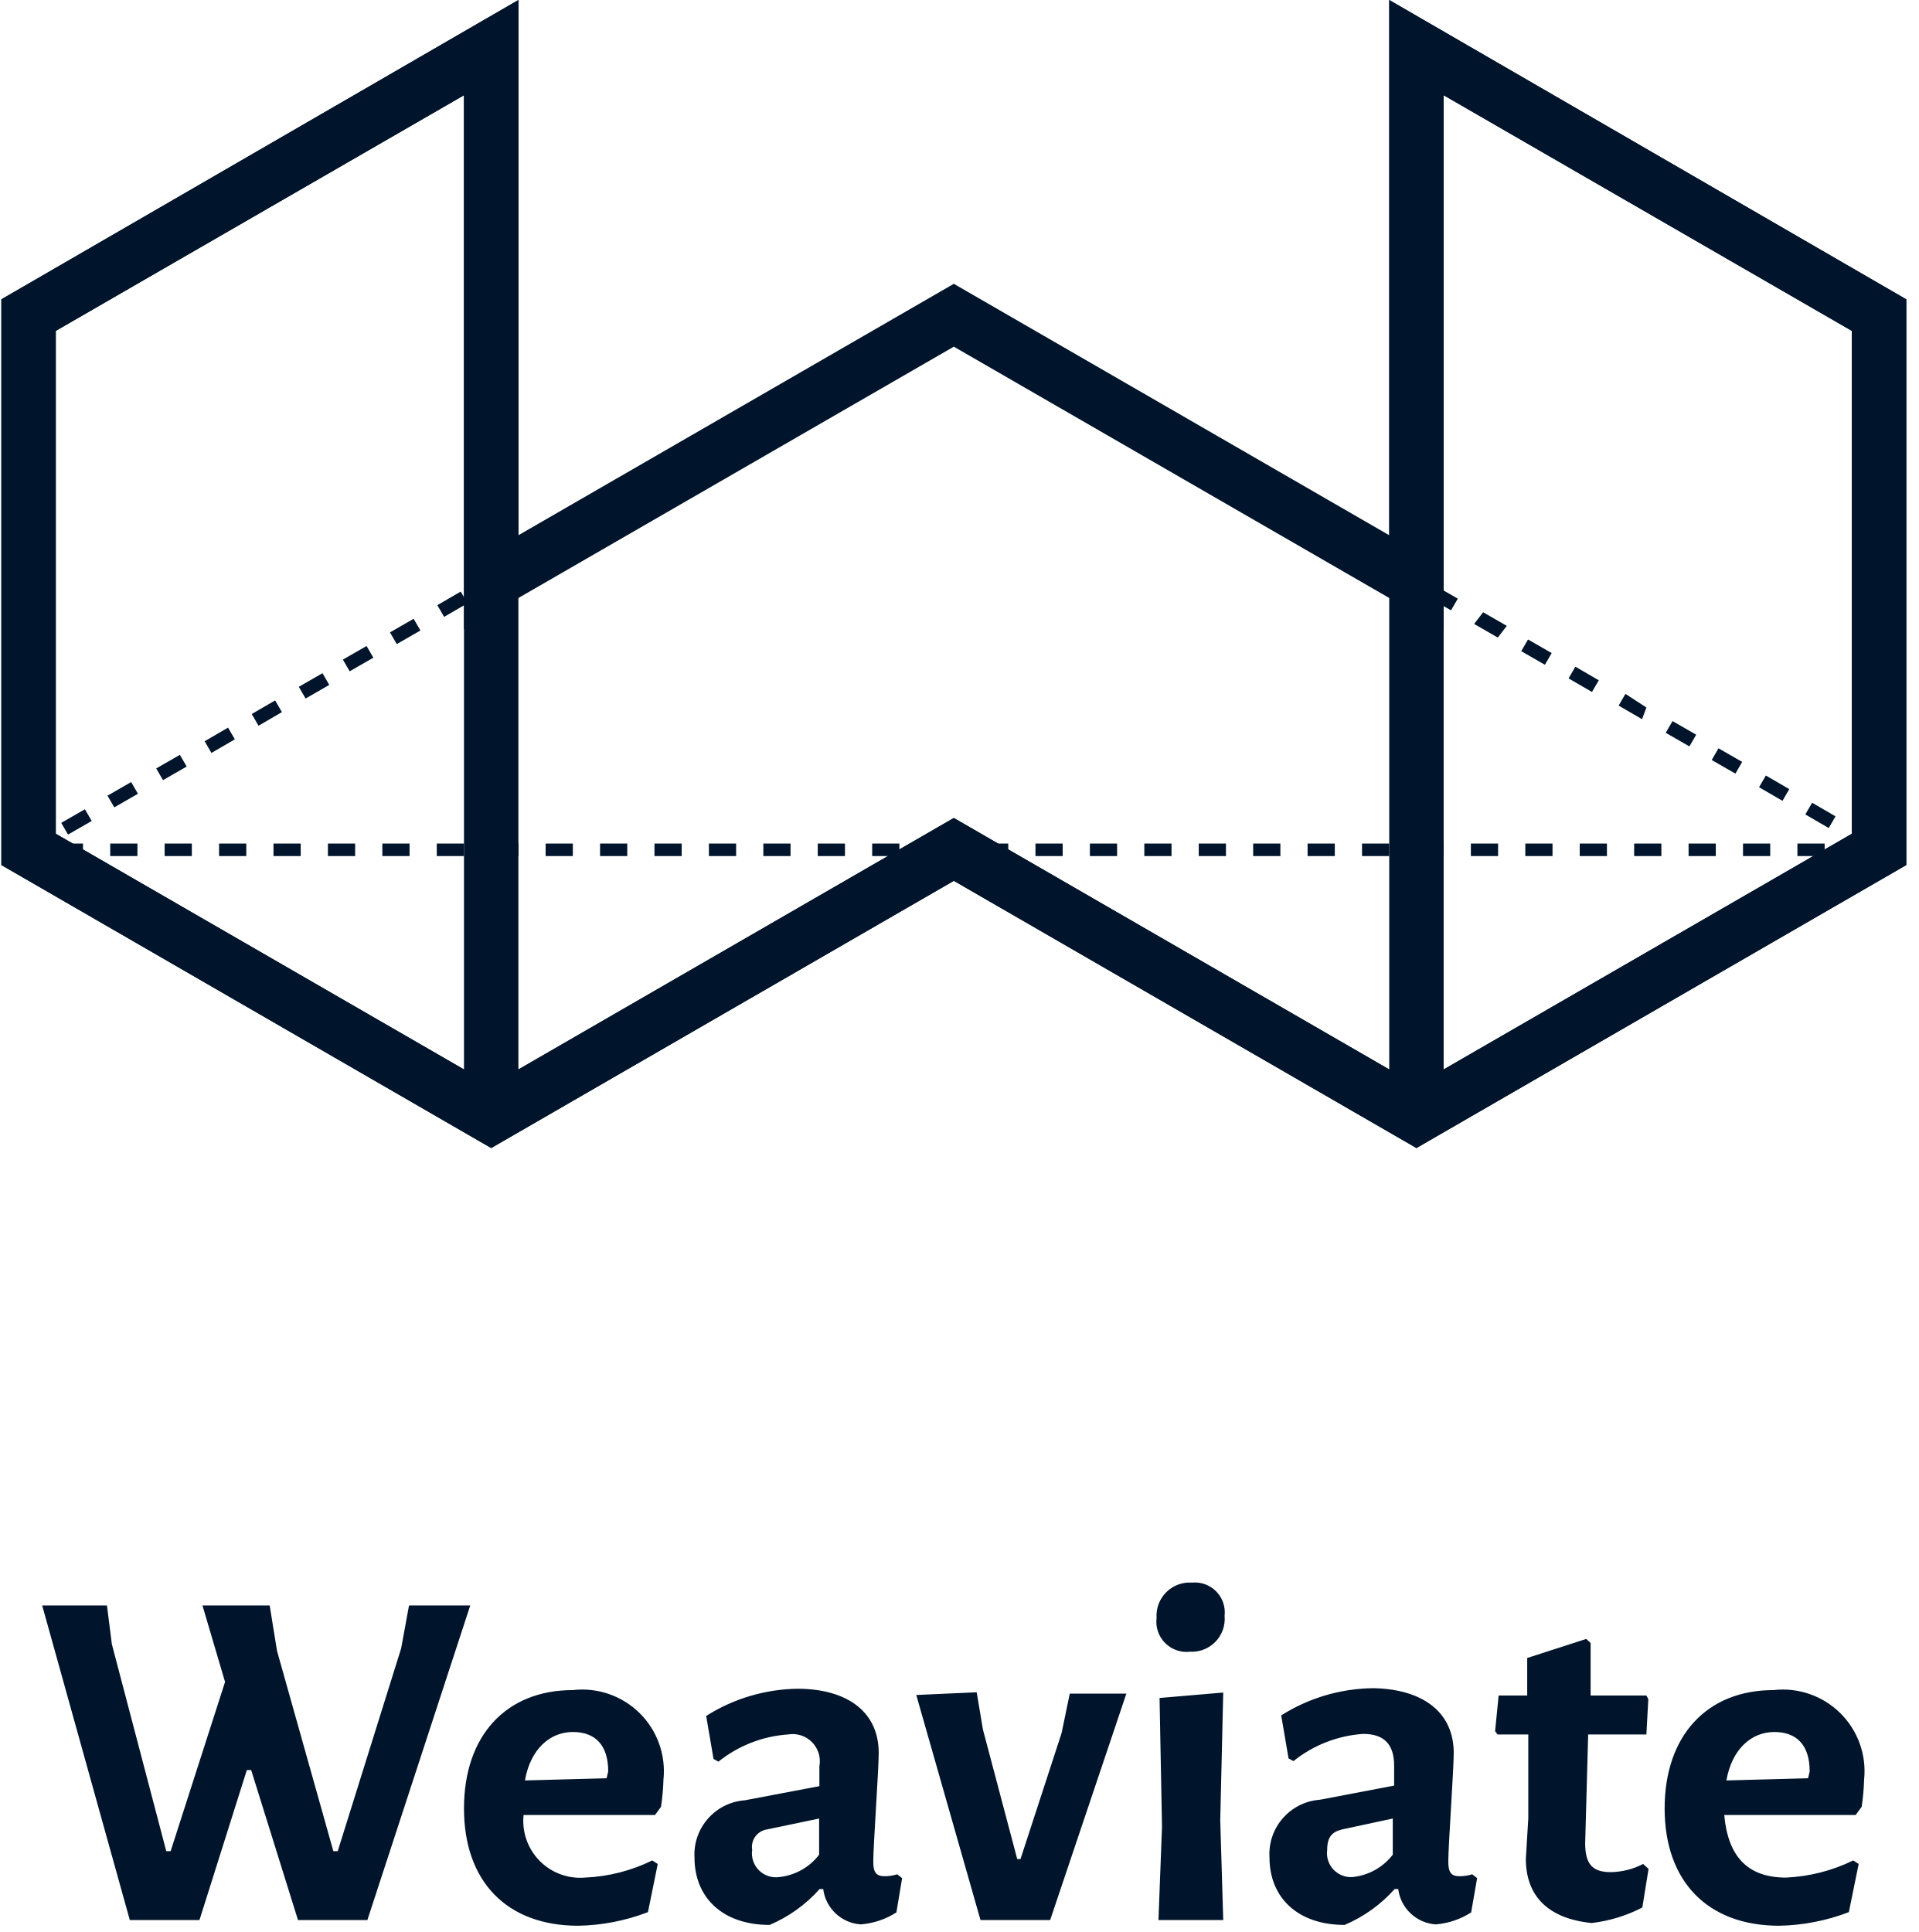
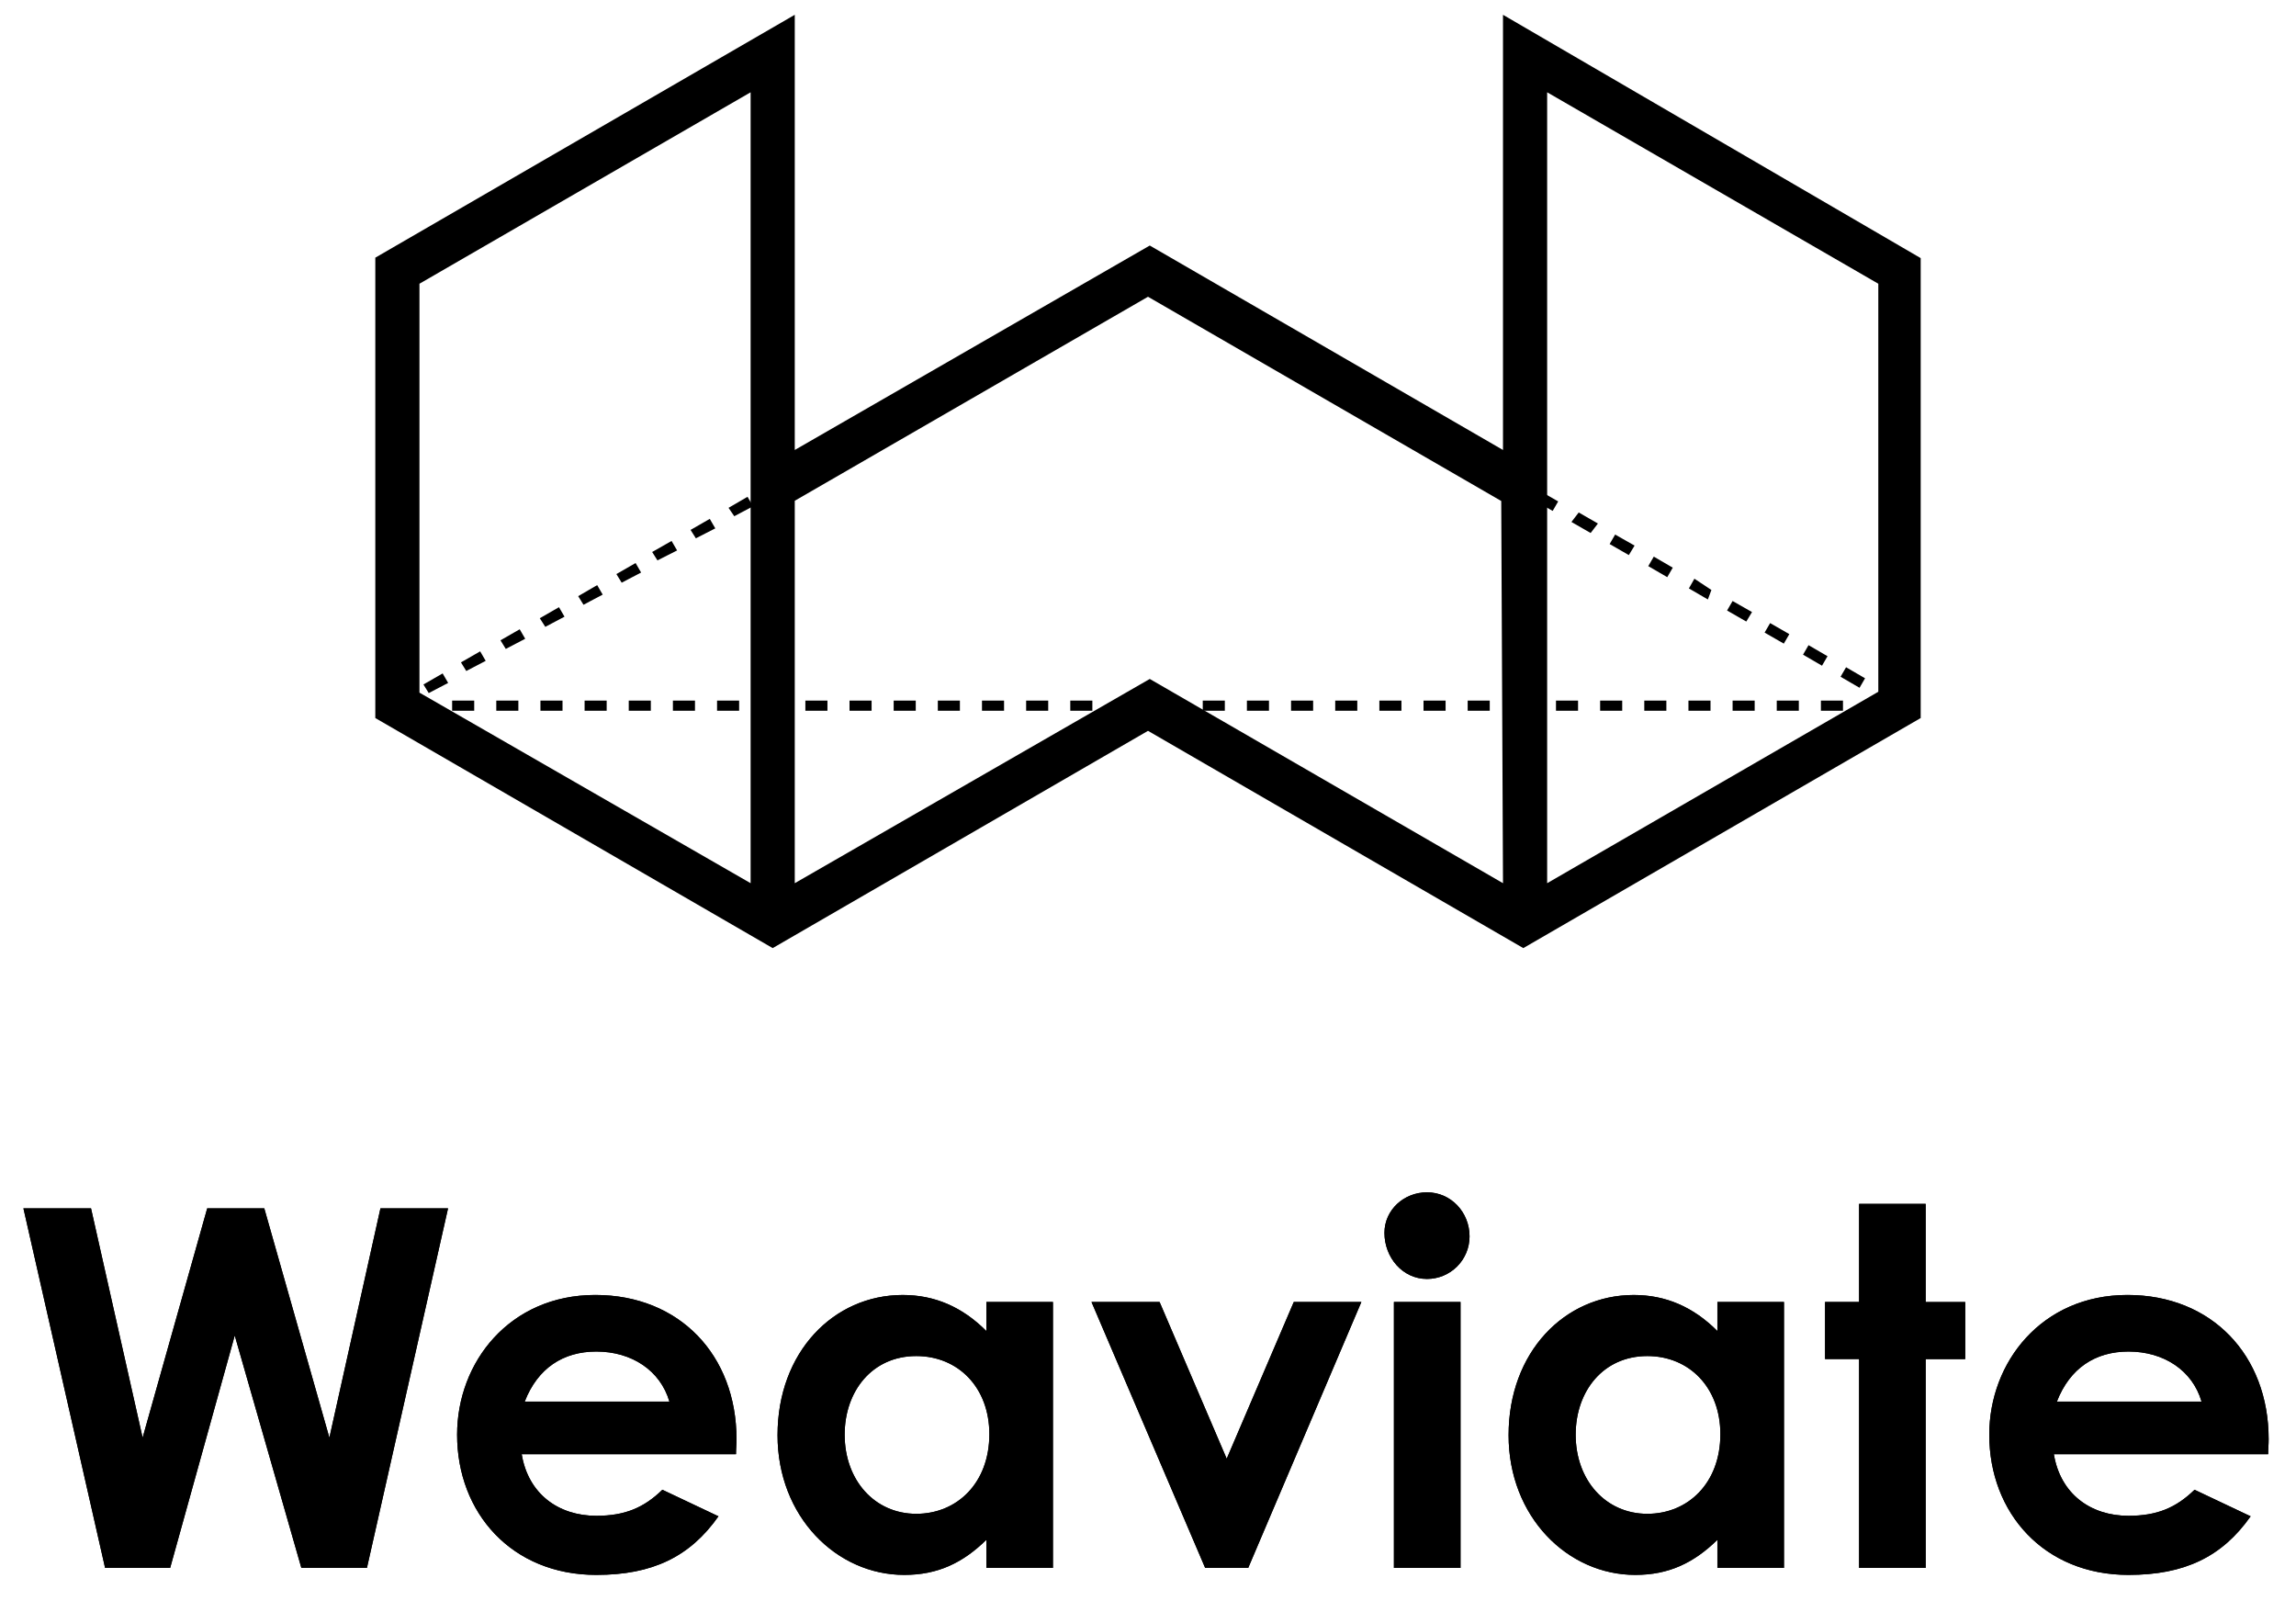
- <svg xmlns="http://www.w3.org/2000/svg" width="141" height="142" viewBox="0 0 141 142">
-   <g fill="#00152B" fill-rule="nonzero">
-     <path d="M137.86 62.86l-1.74-1 .5-.86 1.74 1-.5.86zm-135.5 0l-.5-.86.88-.52.5.86-.88.52zM5 61.34l-.5-.86 1.74-1 .5.86-1.74 1zm129.4-.48l-1.72-1 .5-.86 1.72 1-.5.86zm-126-1.52l-.5-.86 1.74-1 .5.86-1.74 1zm122.6-.48l-1.72-1 .5-.86 1.72 1-.5.86zM11.98 57.34l-.5-.86 1.74-1 .5.86-1.74 1zm115.56-.48l-1.74-1 .5-.86 1.74 1-.5.86zm-112-1.52l-.5-.86 1.72-1 .5.86-1.72 1zm108.62-.48l-1.74-1 .5-.86 1.74 1-.5.86zM19 53.34l-.5-.86 1.72-1 .5.86-1.72 1zm101.68-.48l-1.72-1 .5-.86 1.54 1-.32.86zm-98.22-1.52l-.5-.86 1.74-1 .5.86-1.74 1zm94.54-.48l-1.72-1 .5-.86 1.72 1-.5.86zm-91.3-1.52l-.5-.86 1.74-1 .5.86-1.74 1zm87.84-.48l-1.74-1 .5-.86 1.74 1-.5.86zm-84.38-1.52l-.5-.86 1.74-1 .5.86-1.74 1zm80.92-.48l-1.74-1L109 45l1.74 1-.66.86zm-77.44-1.52l-.5-.86 1.72-1 .5.86-1.72 1zm74-.48l-1.74-1 .5-.86 1.74 1-.5.86zm-70.52-1.52l-.5-.86 1.72-1 .5.86-1.72 1zm67.04-.48l-1.72-1 .5-.86 1.72 1-.5.86zm-63.58-1.52l-.5-.86 1.74-1 .5.86-1.74 1zm60.12-.48l-1.72-1 .5-.86 1.72 1-.5.86zM43 39.34l-.5-.86 1.74-1 .5.86-1.74 1zm53.2-.48l-1.74-1L95 37l1.74 1-.54.86zm-49.72-1.52l-.5-.86 1.72-1 .5.86-1.72 1zm46.26-.48l-1.74-1 .5-.86 1.74 1-.5.86zm-42.8-1.52l-.5-.86 1.72-1 .5.86-1.72 1zm39.34-.48l-1.74-1 .5-.86 1.74 1-.5.86zM53.4 33.34l-.4-.86 1.74-1 .5.86-1.84 1zm32.4-.48l-1.72-1 .5-.86 1.72 1-.5.86zM57 31.34l-.5-.86 1.74-1 .5.86-1.74 1zm25.48-.48l-1.72-1 .5-.86L83 30l-.52.86zm-22-1.52l-.5-.86 1.74-1 .5.86-1.74 1zM79 28.86l-1.74-1 .5-.86 1.74 1-.5.86zm-15.08-1.52l-.5-.86 1.72-1 .5.86-1.72 1zm11.62-.48l-1.74-1 .5-.86 1.74 1-.5.86zm-8.16-1.52l-.5-.86 1.72-1 .5.86-1.72 1zm4.7-.48l-1.74-1 .5-.86 1.74 1-.5.86z" />
-     <path d="M104.1 84.38l-34-19.64-34 19.64-36-20.8V22l38-22v39.34l32-18.48 32 18.48V0l38 22v41.58l-36 20.8zm-34-24.26l34 19.64 32-18.48V24.32L106.1 7v39.26l-36-20.78-36 20.78V7l-30 17.32v36.96l32 18.48 34-19.64z" />
-     <path d="M138.1 62.92h-2V62h2v.92zm-4 0h-2V62h2v.92zm-4 0h-2V62h2v.92zm-4 0h-2V62h2v.92zm-4 0h-2V62h2v.92zm-4 0h-2V62h2v.92zm-4 0h-2V62h2v.92zm-4 0h-2V62h2v.92zm-4 0h-2V62h2v.92zm-4 0h-2V62h2v.92zm-4 0h-2V62h2v.92zm-4 0h-2V62h2v.92zm-4 0h-2V62h2v.92zm-4 0h-2V62h2v.92zm-4 0h-2V62h2v.92zm-4 0h-2V62h2v.92zm-4 0h-2V62h2v.92zm-4 0h-2V62h2v.92zm-4 0h-2V62h2v.92zm-4 0h-2V62h2v.92zm-4 0h-2V62h2v.92zm-4 0h-2V62h2v.92zm-4 0h-2V62h2v.92zm-4 0h-2V62h2v.92zm-4 0h-2V62h2v.92zm-4 0h-2V62h2v.92zm-4 0h-2V62h2v.92zm-4 0h-2V62h2v.92zm-4 0h-2V62h2v.92zm-4 0h-2V62h2v.92zm-4 0h-2V62h2v.92zm-4 0h-2V62h2v.92zm-4 0h-2V62h2v.92zm-4 0h-2V62h2v.92z" />
-     <path d="M104.1 84.38l-34-19.64-34 19.64-36-20.8V22l38-22v78.6l32-18.48 32 18.48V0l38 22v41.58l-36 20.8zm-100-23.1l30 17.32V7l-30 17.32v36.96zM106.1 7v71.6l30-17.32V24.32L106.1 7zM27 141.12h-5.1l-3.44-11.02h-.32l-3.48 11.02H9.54L3.1 118h4.76l.36 2.84 4 15.22h.32l4-12.44-1.66-5.62h4.94l.54 3.34 4.14 14.72h.32l4.66-14.9.58-3.16h4.5zM48.14 133.4h-9.66A4.18 4.18 0 0 0 43 138a12.42 12.42 0 0 0 4.94-1.26l.4.26-.72 3.54a15 15 0 0 1-5.12 1c-5.26 0-8.4-3.26-8.4-8.62 0-5.36 3.1-8.7 8-8.7a6 6 0 0 1 6.66 6.58 16.26 16.26 0 0 1-.18 2l-.44.6zm-3.44-3.2c0-1.9-.92-2.9-2.6-2.9-1.68 0-3.12 1.26-3.52 3.56l6-.16.12-.5zM64.58 128.84c0 1.22-.4 6.8-.4 8 0 .78.22 1.06.84 1.06a3.1 3.1 0 0 0 .92-.14l.36.28-.42 2.52a5.66 5.66 0 0 1-2.62.88 2.98 2.98 0 0 1-2.76-2.6h-.26a10.3 10.3 0 0 1-3.68 2.64c-3.44 0-5.52-2-5.52-4.96a4 4 0 0 1 3.7-4.2l5.48-1.04v-1.46a2 2 0 0 0-2.3-2.34 9.18 9.18 0 0 0-5.12 2l-.36-.2-.54-3.16a12.9 12.9 0 0 1 6.8-2c3.66.04 5.88 1.76 5.88 4.72zm-8.2 5.62a1.3 1.3 0 0 0-1.1 1.5 1.76 1.76 0 0 0 2 2 4.24 4.24 0 0 0 2.92-1.64v-2.66l-3.82.8zM72.24 127.12l2.52 9.52H75l3.02-9.26.6-2.9h4.16l-5.6 16.64h-5.12l-4.72-16.54 4.44-.2zM90 118.76a2.42 2.42 0 0 1-2.54 2.64 2.22 2.22 0 0 1-2.46-2.48 2.44 2.44 0 0 1 2.6-2.6 2.2 2.2 0 0 1 2.4 2.44zm-4.6 15.5l-.18-9.46 4.68-.4-.22 9.38.22 7.34h-4.76l.26-6.86zM106.84 128.84c0 1.22-.4 6.8-.4 8 0 .78.22 1.06.82 1.06a3.2 3.2 0 0 0 .94-.14l.36.28-.44 2.52a5.64 5.64 0 0 1-2.6.88 2.98 2.98 0 0 1-2.76-2.6h-.26a10.3 10.3 0 0 1-3.68 2.64c-3.44 0-5.52-2-5.52-4.96a4 4 0 0 1 3.7-4.24l5.46-1.04v-1.46c0-1.58-.74-2.34-2.28-2.34a9.18 9.18 0 0 0-5.12 2l-.36-.2-.54-3.16a12.9 12.9 0 0 1 6.8-2c3.66.08 5.88 1.8 5.88 4.76zm-8.2 5.62c-.76.18-1.1.58-1.1 1.5a1.76 1.76 0 0 0 1.88 2 4.28 4.28 0 0 0 2.94-1.64v-2.66l-3.72.8zM120.76 137l.4.36-.46 2.84a10.84 10.84 0 0 1-3.72 1.14c-3.22-.32-4.84-2-4.84-4.72l.18-2.98v-6.16h-2.26l-.18-.24.26-2.62h2.1v-2.76l4.34-1.4.32.3v3.86h4.1l.14.26-.14 2.6h-4.28l-.22 8c0 1.58.58 2.12 1.88 2.12a5.34 5.34 0 0 0 2.38-.6zM136.38 133.4h-9.66c.28 3.08 1.74 4.6 4.54 4.6a12.5 12.5 0 0 0 4.94-1.26l.4.26-.72 3.54a15.08 15.08 0 0 1-5.12 1c-5.26 0-8.42-3.26-8.42-8.62 0-5.36 3.12-8.7 8-8.7a6 6 0 0 1 6.66 6.58 16.26 16.26 0 0 1-.18 2l-.44.6zm-3.38-3.2c0-1.9-.92-2.9-2.6-2.9-1.68 0-3.12 1.26-3.52 3.56l6-.16.12-.5z" />
+ <svg xmlns="http://www.w3.org/2000/svg" xmlns:xlink="http://www.w3.org/1999/xlink" width="104" height="73" viewBox="0 0 104 73">
+   <defs>
+     <path id="a" d="M4.31 18L.611 1.716h3.062L6.01 12.103 8.936 1.716h2.585l2.949 10.387 2.313-10.387h3.062L16.171 18H13.2L10.183 7.476 7.258 18z" />
+     <path id="b" d="M29.554 14.462l2.54 1.202c-1.293 1.837-2.994 2.654-5.534 2.654-3.833 0-6.305-2.813-6.305-6.35 0-3.29 2.382-6.329 6.26-6.329 3.81 0 6.396 2.722 6.396 6.532 0 .272-.023.408-.023.68h-9.707c.295 1.792 1.656 2.79 3.38 2.79 1.292 0 2.154-.363 2.993-1.18zm-6.237-3.992h6.555c-.409-1.406-1.701-2.268-3.312-2.268-1.497 0-2.653.749-3.243 2.268zM44.228 18v-1.27c-1.066 1.043-2.2 1.588-3.72 1.588-3.061 0-5.738-2.631-5.738-6.328 0-3.765 2.54-6.35 5.67-6.35 1.452 0 2.7.544 3.788 1.632V5.957h3.016V18h-3.016zm-3.175-9.594c-1.996 0-3.243 1.588-3.243 3.561 0 2.064 1.36 3.584 3.243 3.584 1.86 0 3.311-1.407 3.311-3.607 0-2.109-1.406-3.538-3.311-3.538zM54.139 18L48.991 5.957h3.084l3.04 7.099 3.039-7.1h3.061L56.09 18h-1.95zm8.55 0V5.957h3.017V18H62.69zM64.187.99c1.089 0 1.928.907 1.928 1.996a1.926 1.926 0 0 1-1.928 1.928c-1.11 0-1.927-.976-1.927-2.087 0-1.043.884-1.837 1.927-1.837zM77.341 18v-1.27c-1.066 1.043-2.2 1.588-3.72 1.588-3.062 0-5.738-2.631-5.738-6.328 0-3.765 2.54-6.35 5.67-6.35 1.452 0 2.7.544 3.788 1.632V5.957h3.016V18h-3.016zm-3.175-9.594c-1.996 0-3.244 1.588-3.244 3.561 0 2.064 1.361 3.584 3.244 3.584 1.86 0 3.31-1.407 3.31-3.607 0-2.109-1.405-3.538-3.31-3.538zm9.593-2.45V1.513h3.017v4.445h1.791v2.585h-1.791V18h-3.017V8.542h-1.542V5.957h1.542zm15.196 8.506l2.54 1.202c-1.293 1.837-2.994 2.654-5.534 2.654-3.833 0-6.305-2.813-6.305-6.35 0-3.29 2.381-6.329 6.26-6.329 3.81 0 6.395 2.722 6.395 6.532 0 .272-.022.408-.022.68h-9.707c.295 1.792 1.655 2.79 3.38 2.79 1.292 0 2.154-.363 2.993-1.18zm-6.237-3.992h6.554c-.408-1.406-1.7-2.268-3.31-2.268-1.498 0-2.654.749-3.244 2.268z" />
+   </defs>
+   <g fill="#000" fill-rule="nonzero">
+     <g transform="translate(.45 53.01)">
+       <use xlink:href="#a" />
+       <use xlink:href="#a" />
+     </g>
+     <g transform="translate(.45 53.01)">
+       <use xlink:href="#b" />
+       <use xlink:href="#b" />
+     </g>
+     <path d="M53 13.12l-.87-.5.25-.43.87.5-.25.43zm-2.36.24l-.25-.43.86-.5.25.43-.86.5zm4.09.76l-.87-.5.25-.43.87.5-.25.43zm-5.82.24l-.25-.43.86-.5.25.43-.86.5zm7.55.76l-.87-.5.25-.43.87.5-.25.43zm-9.27.25l-.19-.44.87-.5.25.43-.93.51zm11 .76l-.87-.5.26-.44.87.51-.26.43zm-12.77.24l-.25-.43.87-.5.25.43-.87.5zm14.43.76l-.86-.5.25-.43.86.5-.25.43zm-16.23.24l-.2-.43.87-.5.25.43-.92.5zm18 .76l-.87-.5.25-.43.87.5-.25.43zm-19.7.24l-.25-.43.86-.5.25.43-.86.5zm21.44.76l-.88-.5.25-.43.88.5-.25.43zm-23.18.24l-.18-.43.86-.5.26.43-.94.5zm24.91.76l-.87-.5.27-.43.87.5-.27.43zm-26.65.24l-.25-.43.87-.5.25.43-.87.5zm28.4.77l-.84-.51.25-.43.86.5-.27.44zm-30.11.24L36.5 21l.87-.51.25.44-.89.45zm31.85.76l-.87-.5.25-.43.87.5-.25.43zM35 22.38l-.24-.38.87-.5.25.43-.88.45zm35.33.76l-.87-.5.25-.43.87.5-.25.43zm-37.07.24L33 23l.86-.5.25.43-.85.45zm38.79.76l-.87-.5.33-.43.87.5-.33.43zm-40.53.24l-.24-.38.87-.5.25.43-.88.45zm42.26.76l-.87-.5.25-.43.88.5-.26.43zm-44 .24l-.24-.38.88-.5.25.43-.89.45zm45.74.76l-.86-.5.25-.43.86.5-.25.43zm-47.36.25l-.24-.39.87-.5.25.43-.88.46zm49.2.76l-.86-.5.25-.44.77.51-.16.43zm-50.93.24l-.24-.39.86-.5.25.43-.87.46zm52.67.76l-.87-.5.25-.43.88.5-.26.43zm-54.4.24l-.25-.39.87-.5.25.43-.87.46zm56.1.76l-.87-.5.25-.43.87.5-.25.43zm-57.89.24l-.24-.39.87-.5.25.43-.88.46zm59.62.76l-.86-.5.25-.43.86.5-.25.43zm-61.41.24l-.24-.39.87-.5.25.43-.88.46zm63.11.76l-.86-.5.25-.43.86.5-.25.43zm-64.81.24l-.24-.39.87-.5.25.43-.88.46zm-1.33.77l-.25-.43.44-.27.25.44-.44.26zm67.88 0l-.87-.51.25-.43.87.51-.25.43z" />
+     <path d="M19.48 32.19h-1v-.46h1v.46zm2 0h-1v-.46h1v.46zm2 0h-1v-.46h1v.46zm2 0h-1v-.46h1v.46zm2 0h-1v-.46h1v.46zm2 0h-1v-.46h1v.46zm2 0h-1v-.46h1v.46zm2 0h-1v-.46h1v.46zm2 0h-1v-.46h1v.46zm2 0h-1v-.46h1v.46zm2 0h-1v-.46h1v.46zm2 0h-1v-.46h1v.46zm2 0h-1v-.46h1v.46zm2 0h-1v-.46h1v.46zm2 0h-1v-.46h1v.46zm2 0h-1v-.46h1v.46zm2 0h-1v-.46h1v.46zm2 0h-1v-.46h1v.46zm2 0h-1v-.46h1v.46zm2 0h-1v-.46h1v.46zm2 0h-1v-.46h1v.46zm2 0h-1v-.46h1v.46zm2 0h-1v-.46h1v.46zm2 0h-1v-.46h1v.46zm2 0h-1v-.46h1v.46zm2 0h-1v-.46h1v.46zm2 0h-1v-.46h1v.46zm2 0h-1v-.46h1v.46zm2 0h-1v-.46h1v.46zm2 0h-1v-.46h1v.46zm2 0h-1v-.46h1v.46zm2 0h-1v-.46h1v.46zm2 0h-1v-.46h1v.46zm2 0h-1v-.46h1v.46z" />
+     <path d="M68.08.67v19.71l-16-9.26L36 20.38V.67l-19 11v20.85l18 10.42 17-9.84 17 9.84 18-10.42V11.69L68.08.67zM19 31.37V12.85l15-8.67V40l-15-8.63zM68.08 40l-16-9.25L36 40V22.68l16-9.24 16 9.25.08 17.31zm17-8.67l-15 8.67V4.18l15 8.67v18.48z" />
  </g>
</svg>
